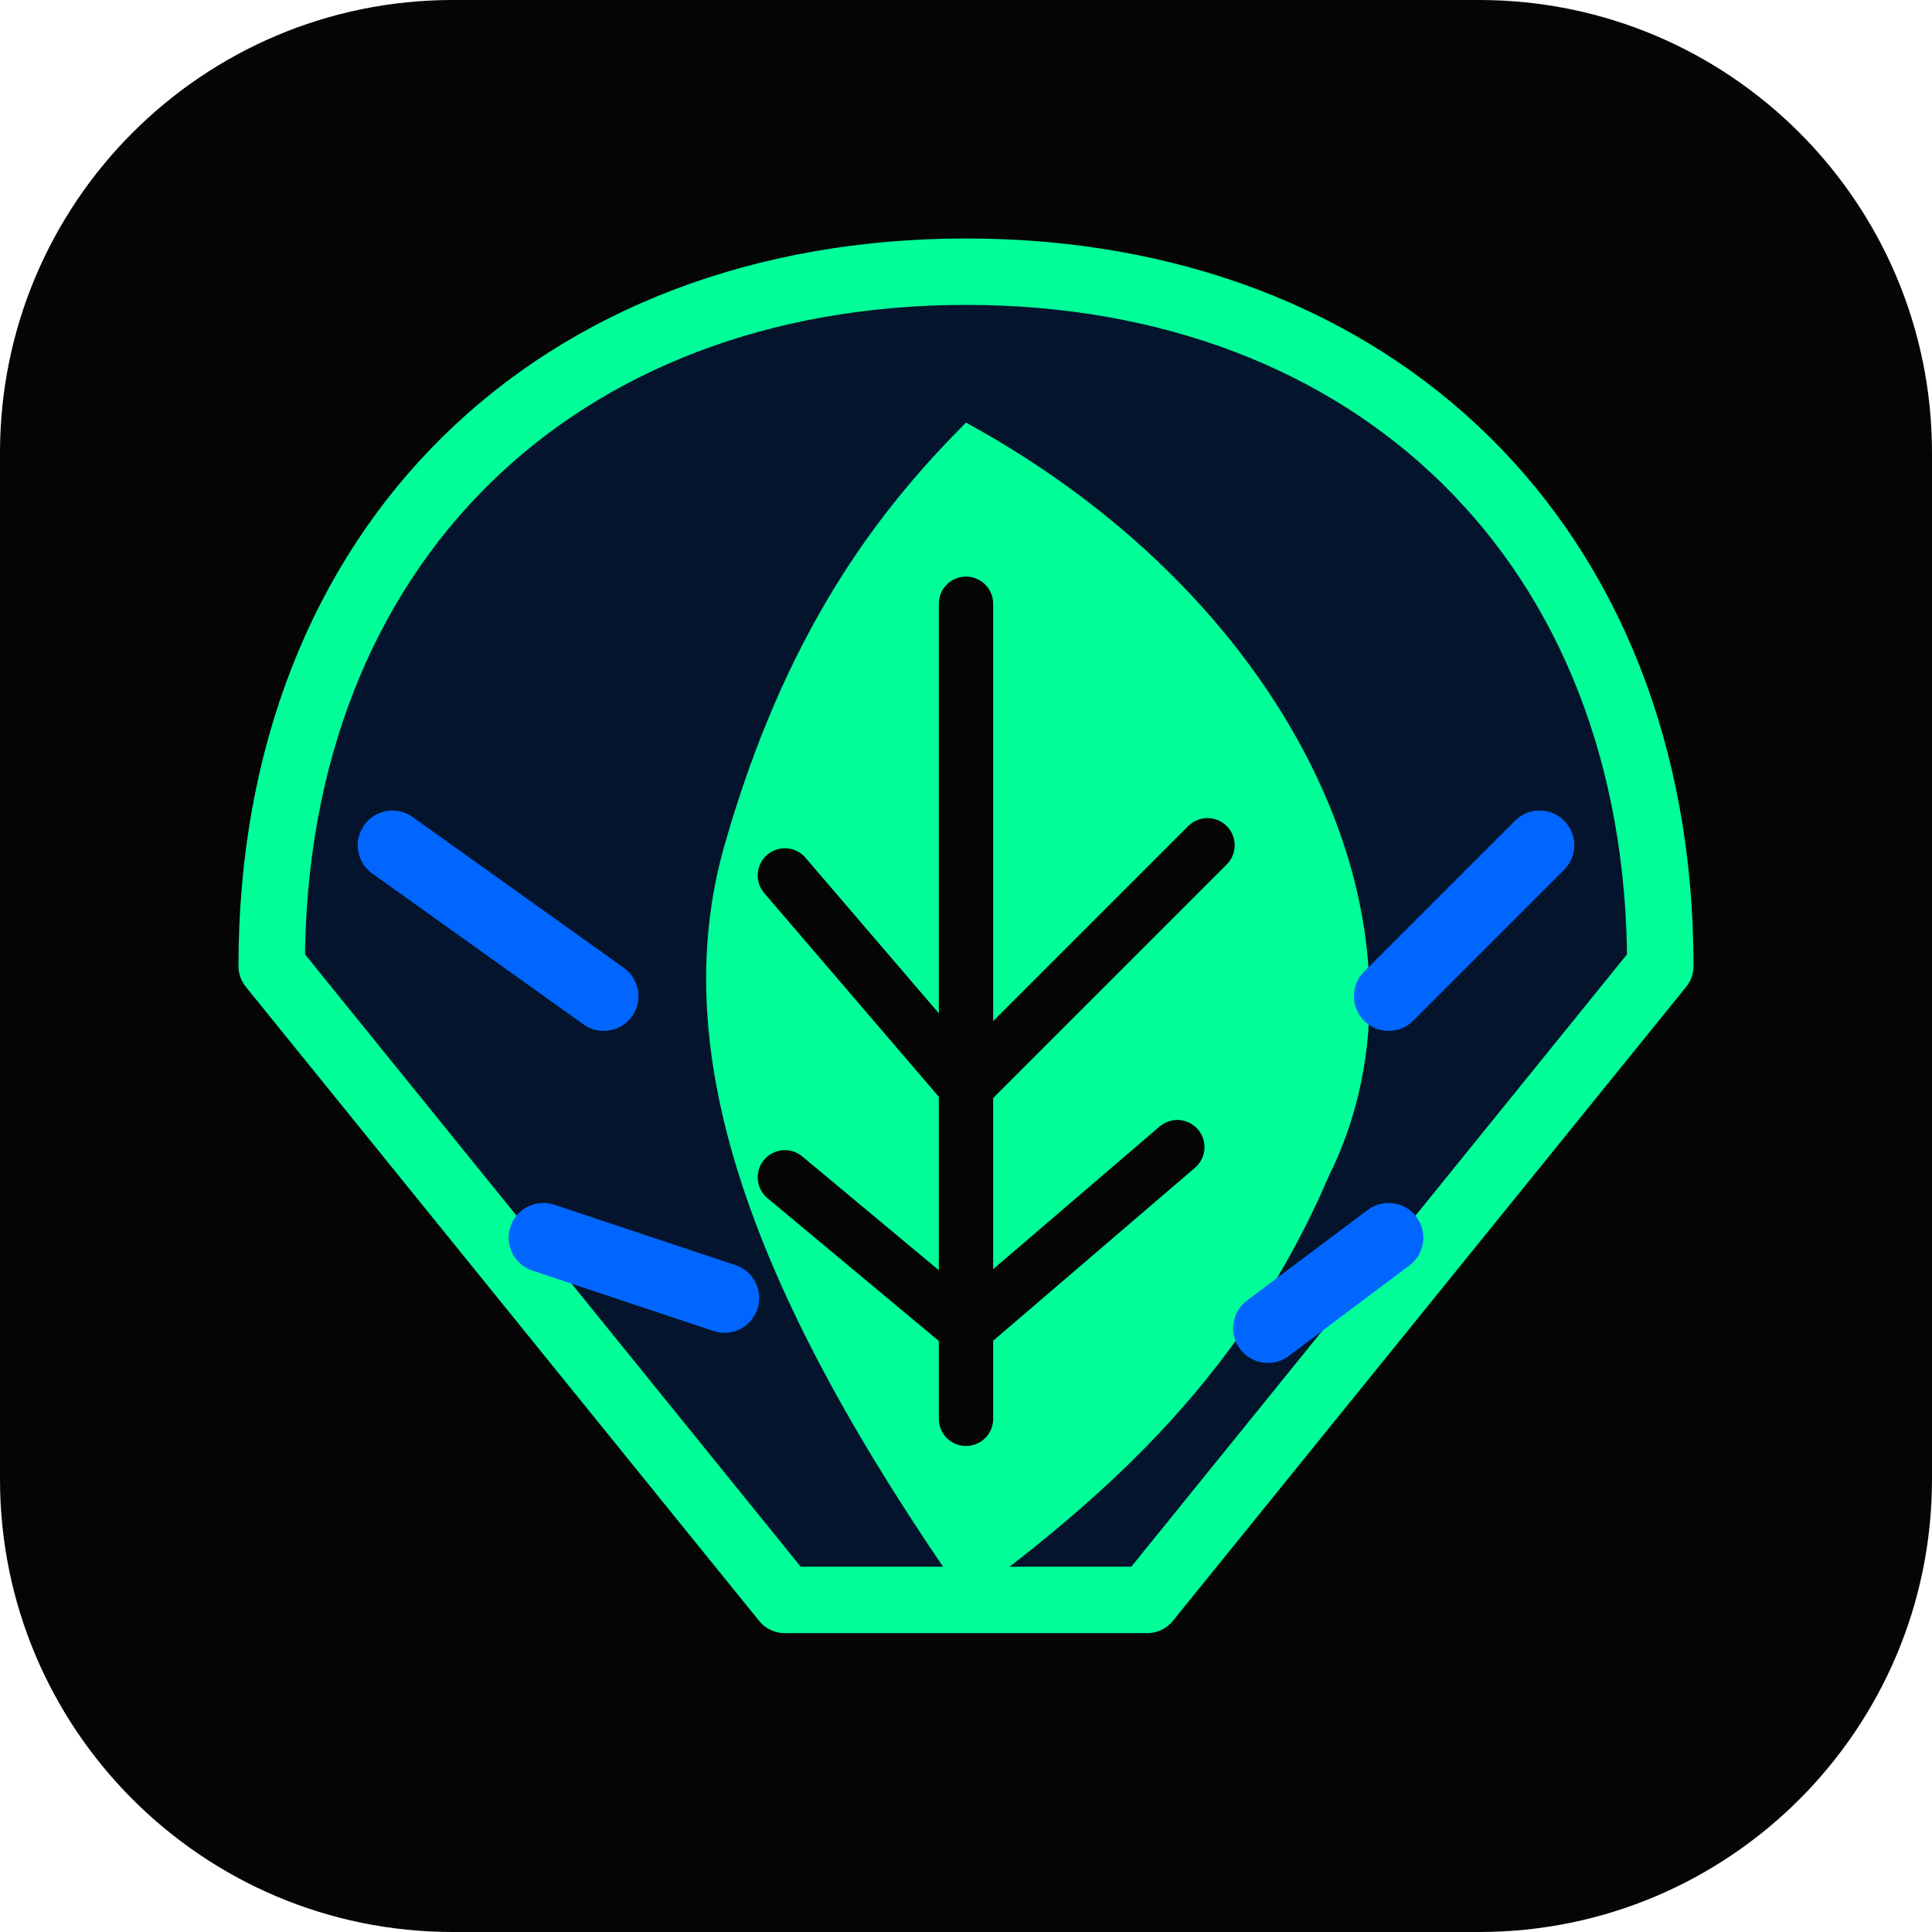
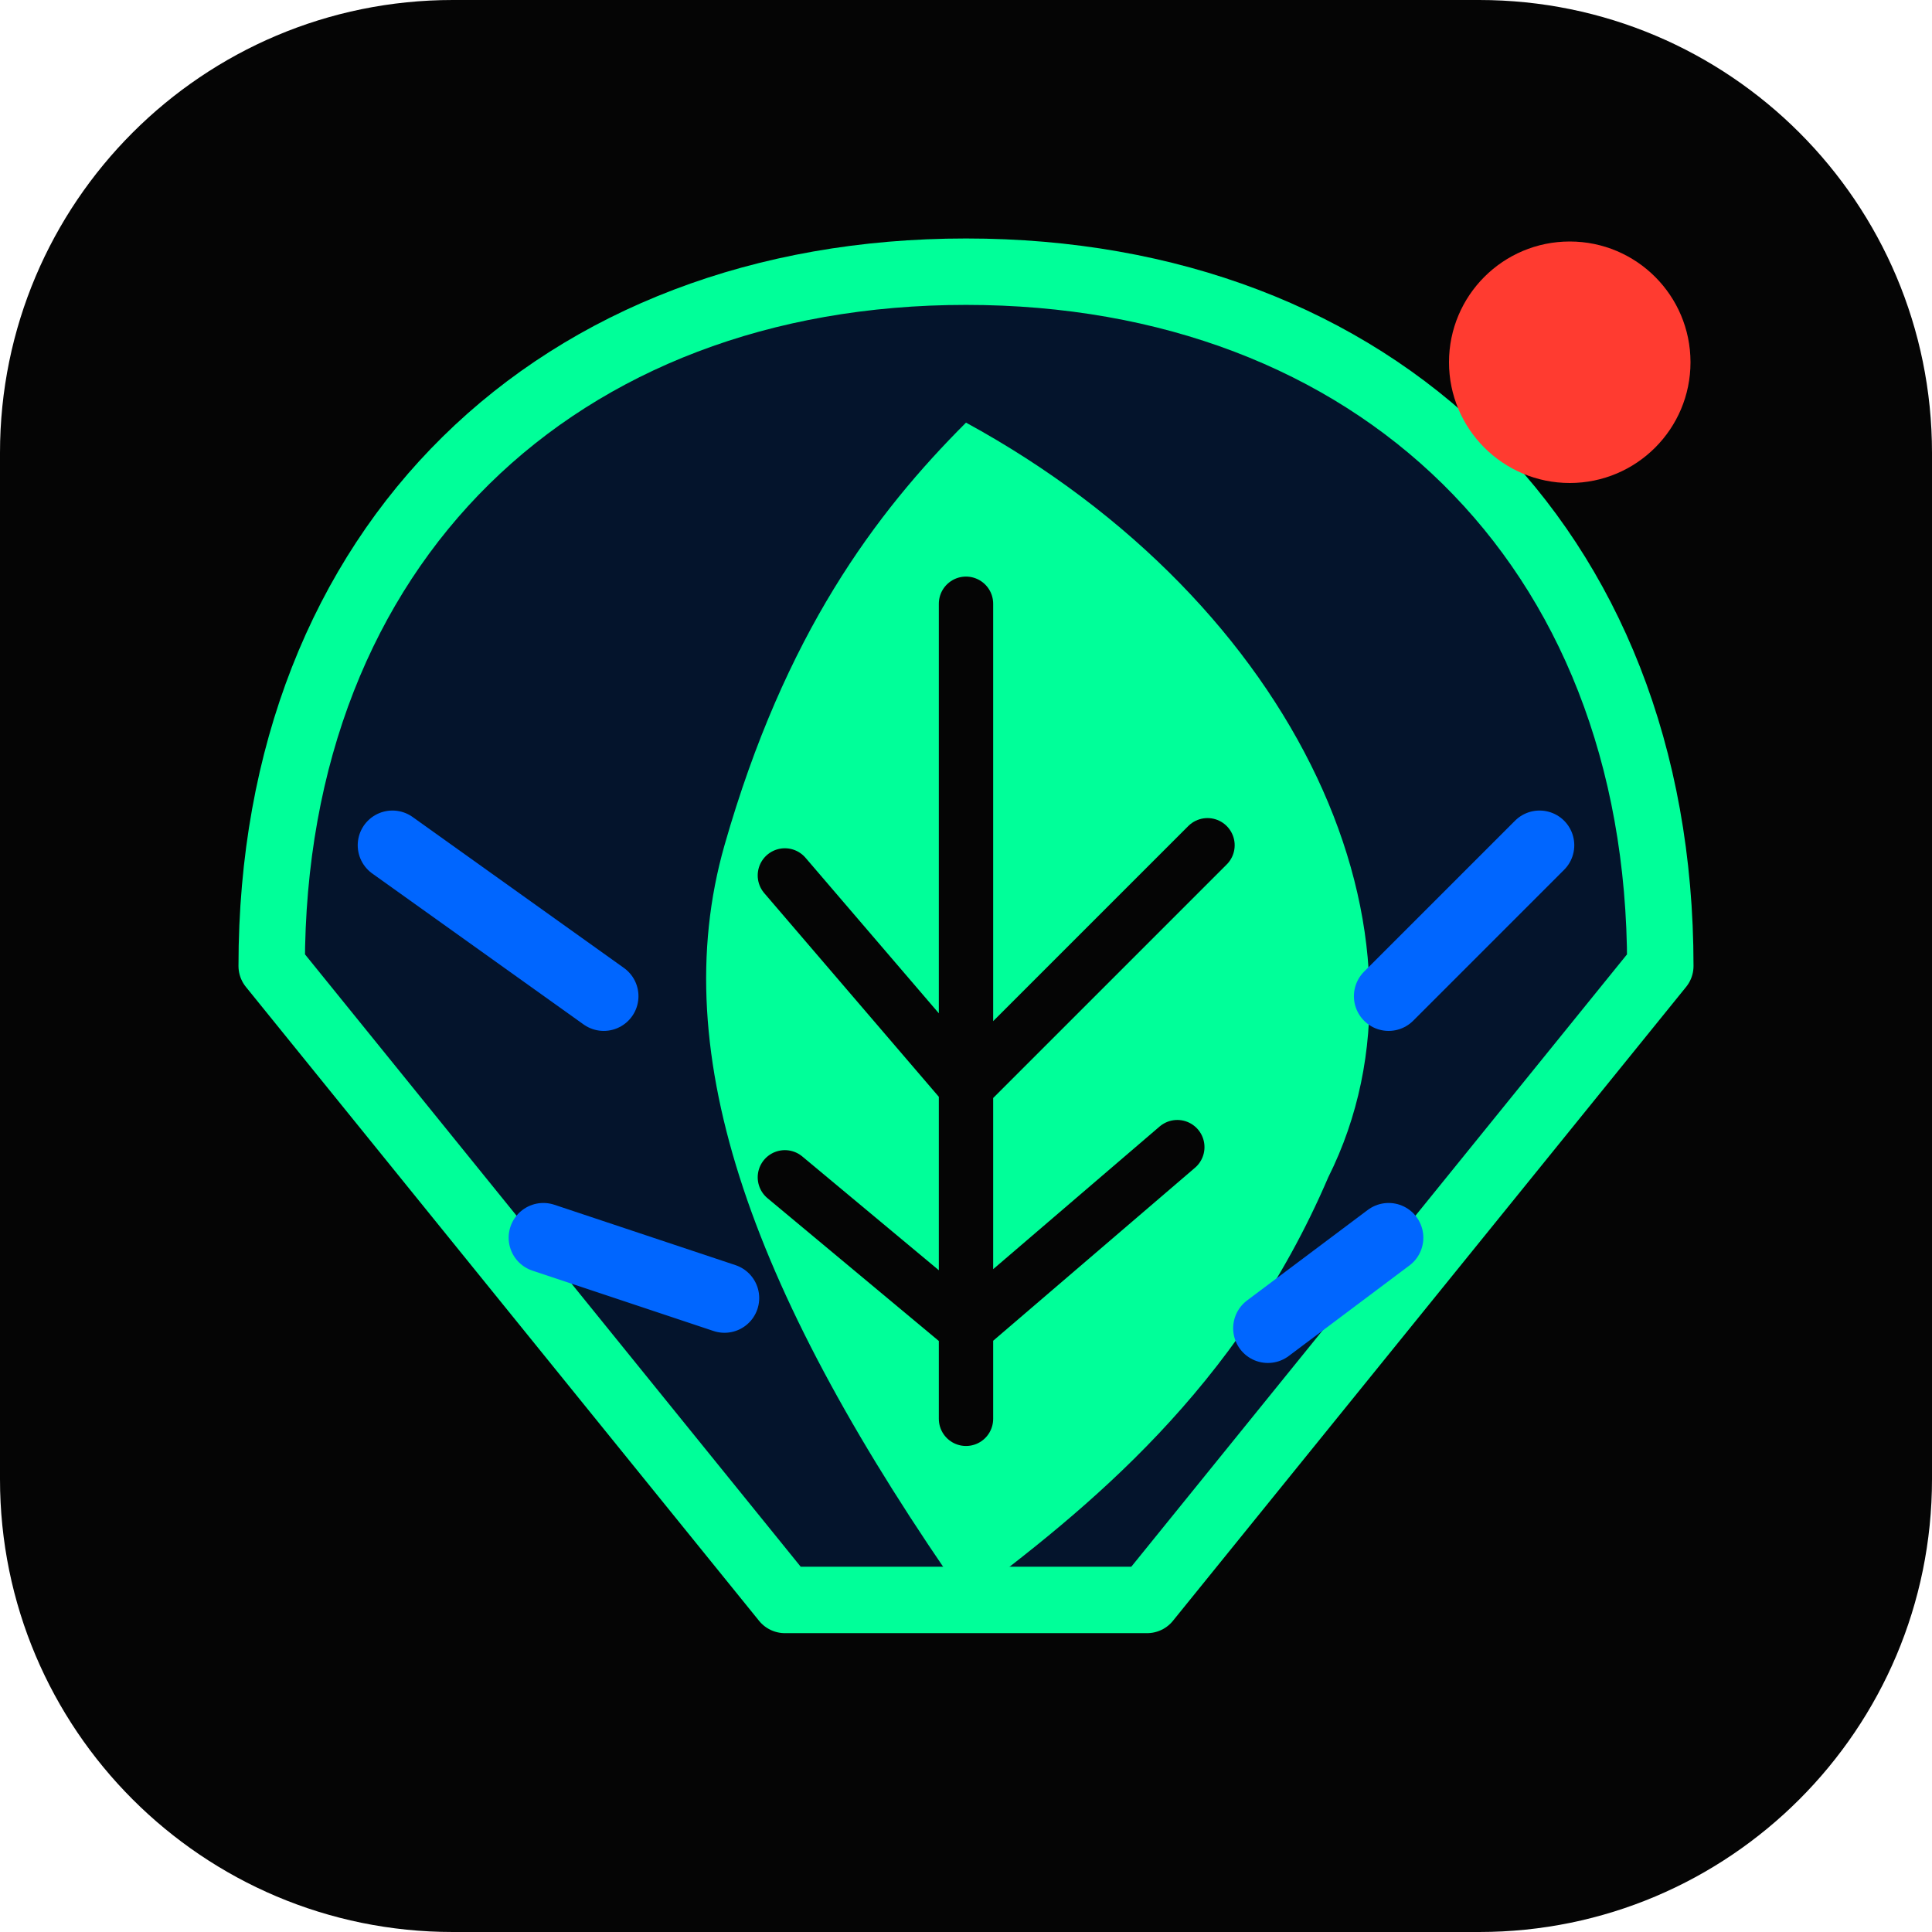
<svg xmlns="http://www.w3.org/2000/svg" width="64" height="64" viewBox="0 0 64 64" fill="none">
  <rect width="64" height="64" rx="15" fill="#050505" />
  <path d="M9 32C9 18 18.5 9 32 9C45.5 9 55 18 55 32L38 53H26L9 32Z" fill="#0066FF" fill-opacity=".16" stroke="#00FF99" stroke-width="2.2" stroke-linejoin="round" />
  <path d="M32 14C43 20 48 31 44 39C41 46 36 50 32 53C25 43 22 35 24 28C26 21 29 17 32 14Z" fill="#00FF99" />
  <path d="M32 20V47M26 29L32 36L40 28M26 39L32 44L39 38" stroke="#050505" stroke-width="1.8" stroke-linecap="round" stroke-linejoin="round" />
  <path d="M13 28L20 33M51 28L46 33M18 41L24 43M46 41L42 44" stroke="#0066FF" stroke-width="2.3" stroke-linecap="round" />
+   <circle cx="52" cy="12" r="4" fill="#FF3B30" />
</svg>
